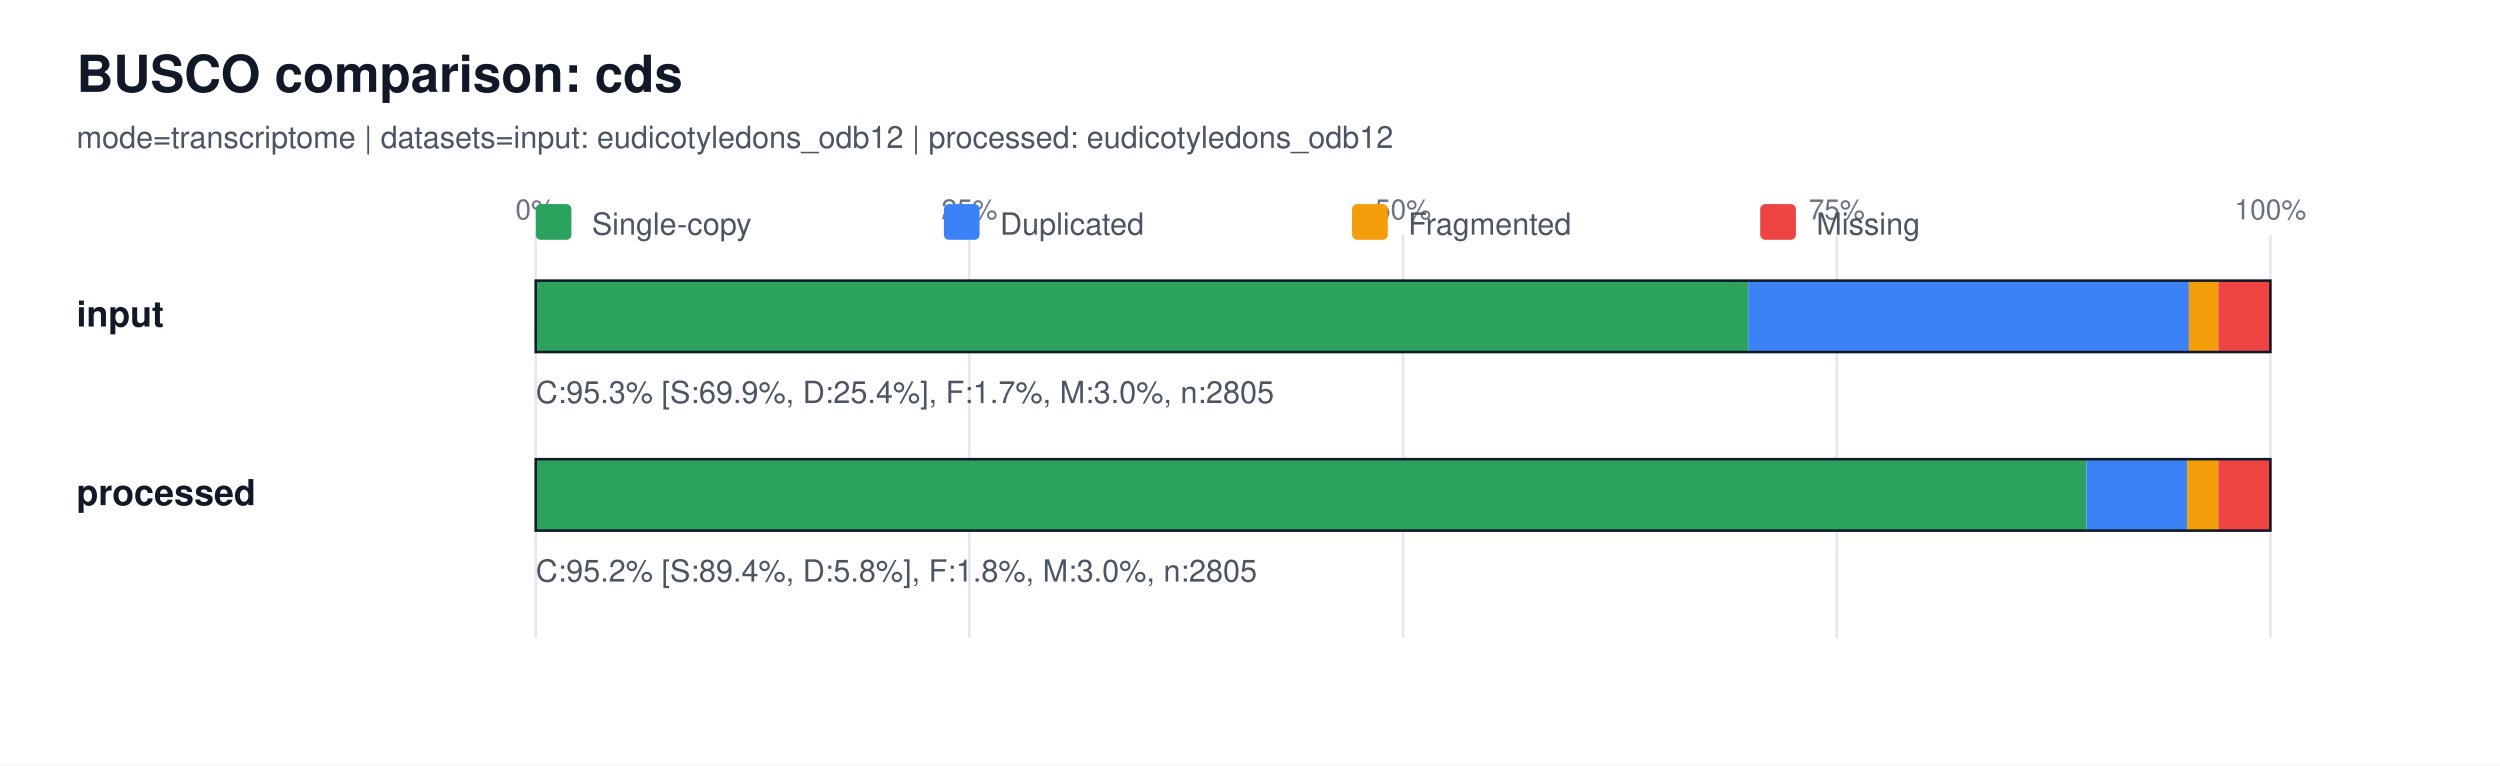
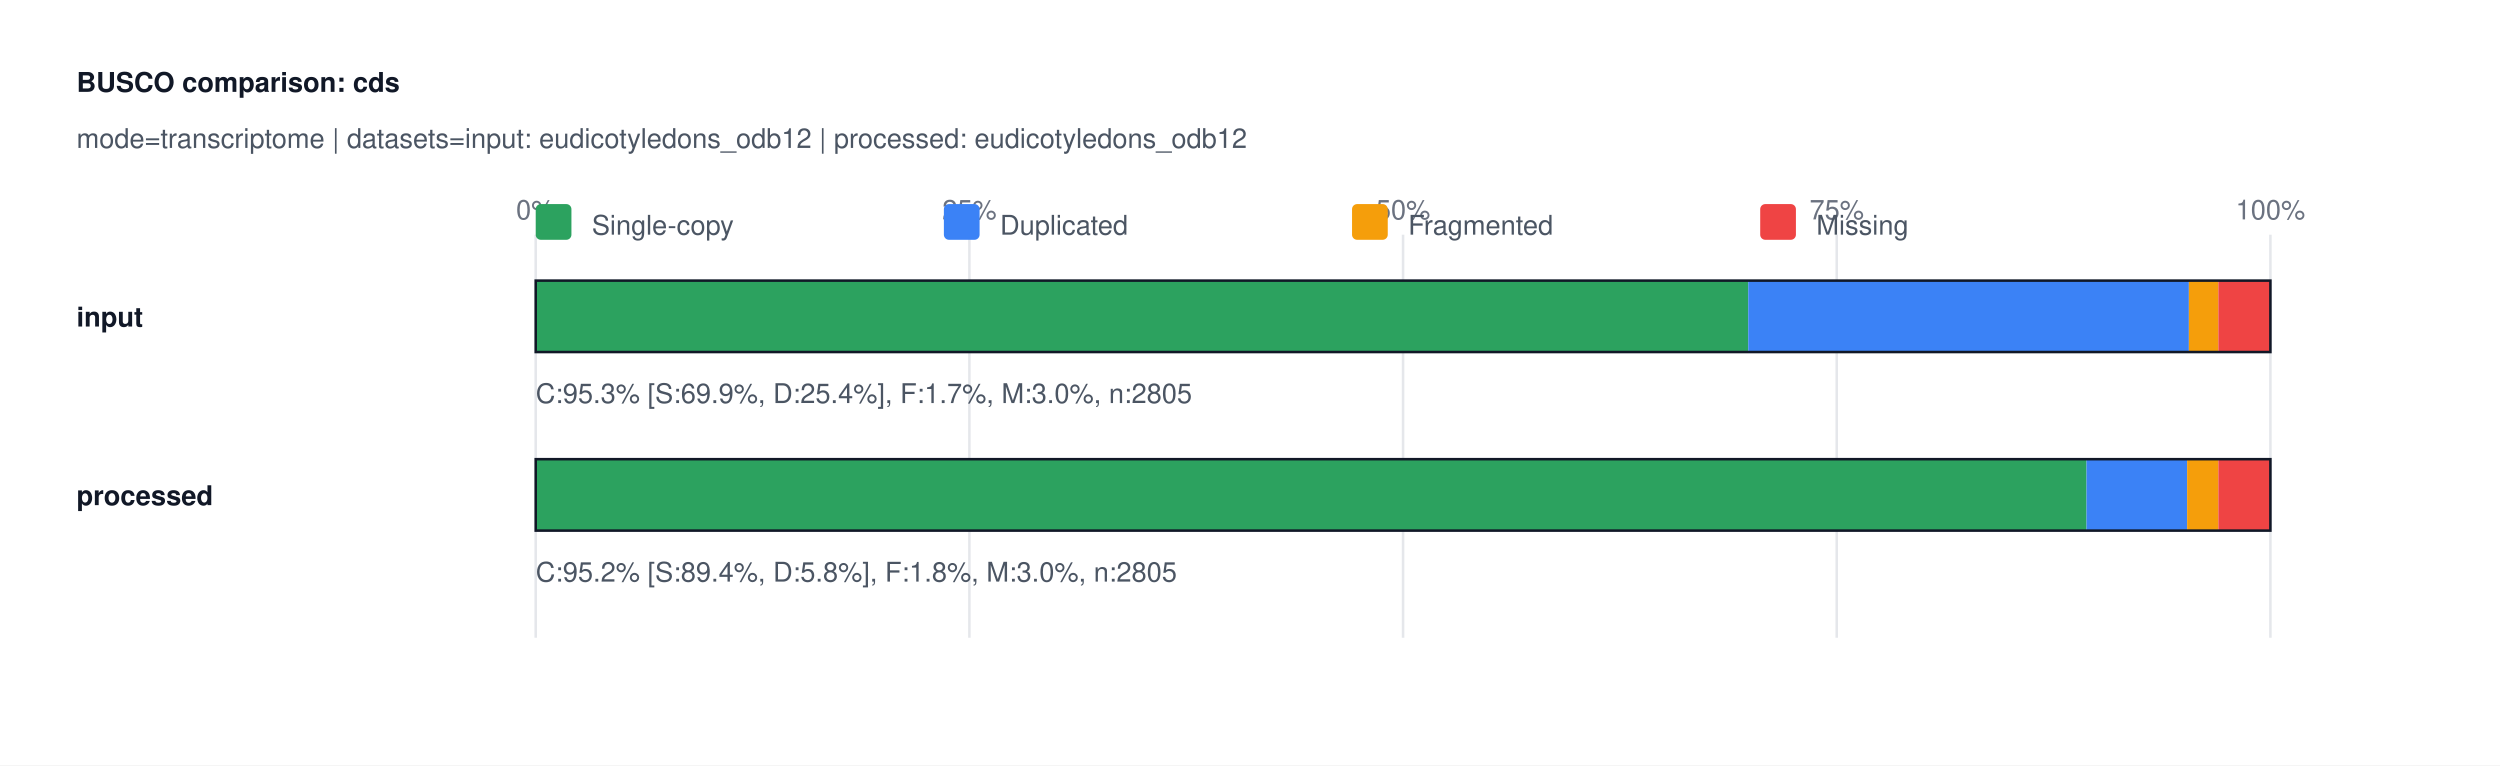
<svg xmlns="http://www.w3.org/2000/svg" width="980" height="300" viewBox="0 0 980 300">
-   <style>text{font-family:Helvetica,Arial,sans-serif;fill:#111827} .muted{fill:#4b5563;font-size:12px} .label{font-size:14px;font-weight:700} .title{font-size:20px;font-weight:700} .tick{font-size:11px;fill:#6b7280}</style>
+   <style>text{font-family:Helvetica,Arial,sans-serif;fill:#111827} .muted{fill:#4b5563;font-size:8pt} .label{font-size:8pt;font-weight:700} .title{font-size:8pt;font-weight:700} .tick{font-size:8pt;fill:#6b7280}</style>
  <rect width="100%" height="100%" fill="white" />
  <text x="30" y="36" class="title">BUSCO comparison: cds</text>
  <text x="30" y="58" class="muted">mode=transcriptome | datasets=input: eudicotyledons_odb12 | processed: eudicotyledons_odb12</text>
  <line x1="210.0" y1="92.0" x2="210.0" y2="250.0" stroke="#e5e7eb" />
  <text x="210.0" y="86.0" text-anchor="middle" class="tick">0%</text>
  <line x1="380.0" y1="92.0" x2="380.0" y2="250.0" stroke="#e5e7eb" />
  <text x="380.0" y="86.0" text-anchor="middle" class="tick">25%</text>
  <line x1="550.0" y1="92.0" x2="550.0" y2="250.0" stroke="#e5e7eb" />
  <text x="550.0" y="86.0" text-anchor="middle" class="tick">50%</text>
  <line x1="720.0" y1="92.0" x2="720.0" y2="250.0" stroke="#e5e7eb" />
  <text x="720.0" y="86.0" text-anchor="middle" class="tick">75%</text>
  <line x1="890.0" y1="92.0" x2="890.0" y2="250.0" stroke="#e5e7eb" />
  <text x="890.0" y="86.0" text-anchor="middle" class="tick">100%</text>
  <rect x="210.0" y="80.0" width="14" height="14" rx="2" fill="#2ca25f" />
  <text x="232.0" y="92.0" class="muted">Single-copy</text>
  <rect x="370.0" y="80.0" width="14" height="14" rx="2" fill="#3b82f6" />
  <text x="392.0" y="92.0" class="muted">Duplicated</text>
  <rect x="530.0" y="80.0" width="14" height="14" rx="2" fill="#f59e0b" />
  <text x="552.0" y="92.0" class="muted">Fragmented</text>
  <rect x="690.0" y="80.0" width="14" height="14" rx="2" fill="#ef4444" />
  <text x="712.0" y="92.0" class="muted">Missing</text>
  <text x="30" y="128.0" class="label">input</text>
  <rect x="210.00" y="110.00" width="475.32" height="28.00" fill="#2ca25f" />
  <rect x="685.32" y="110.00" width="172.72" height="28.00" fill="#3b82f6" />
  <rect x="858.04" y="110.00" width="11.56" height="28.00" fill="#f59e0b" />
  <rect x="869.60" y="110.00" width="20.40" height="28.00" fill="#ef4444" />
  <rect x="210.0" y="110.0" width="680.0" height="28.0" fill="none" stroke="#111827" stroke-width="1" />
  <text x="210.0" y="158.0" class="muted">C:95.3% [S:69.9%, D:25.4%], F:1.7%, M:3.0%, n:2805</text>
  <text x="30" y="198.0" class="label">processed</text>
  <rect x="210.00" y="180.00" width="607.92" height="28.00" fill="#2ca25f" />
  <rect x="817.92" y="180.00" width="39.44" height="28.00" fill="#3b82f6" />
  <rect x="857.36" y="180.00" width="12.24" height="28.00" fill="#f59e0b" />
  <rect x="869.60" y="180.00" width="20.40" height="28.00" fill="#ef4444" />
  <rect x="210.0" y="180.0" width="680.0" height="28.0" fill="none" stroke="#111827" stroke-width="1" />
  <text x="210.0" y="228.0" class="muted">C:95.2% [S:89.4%, D:5.8%], F:1.8%, M:3.0%, n:2805</text>
</svg>
